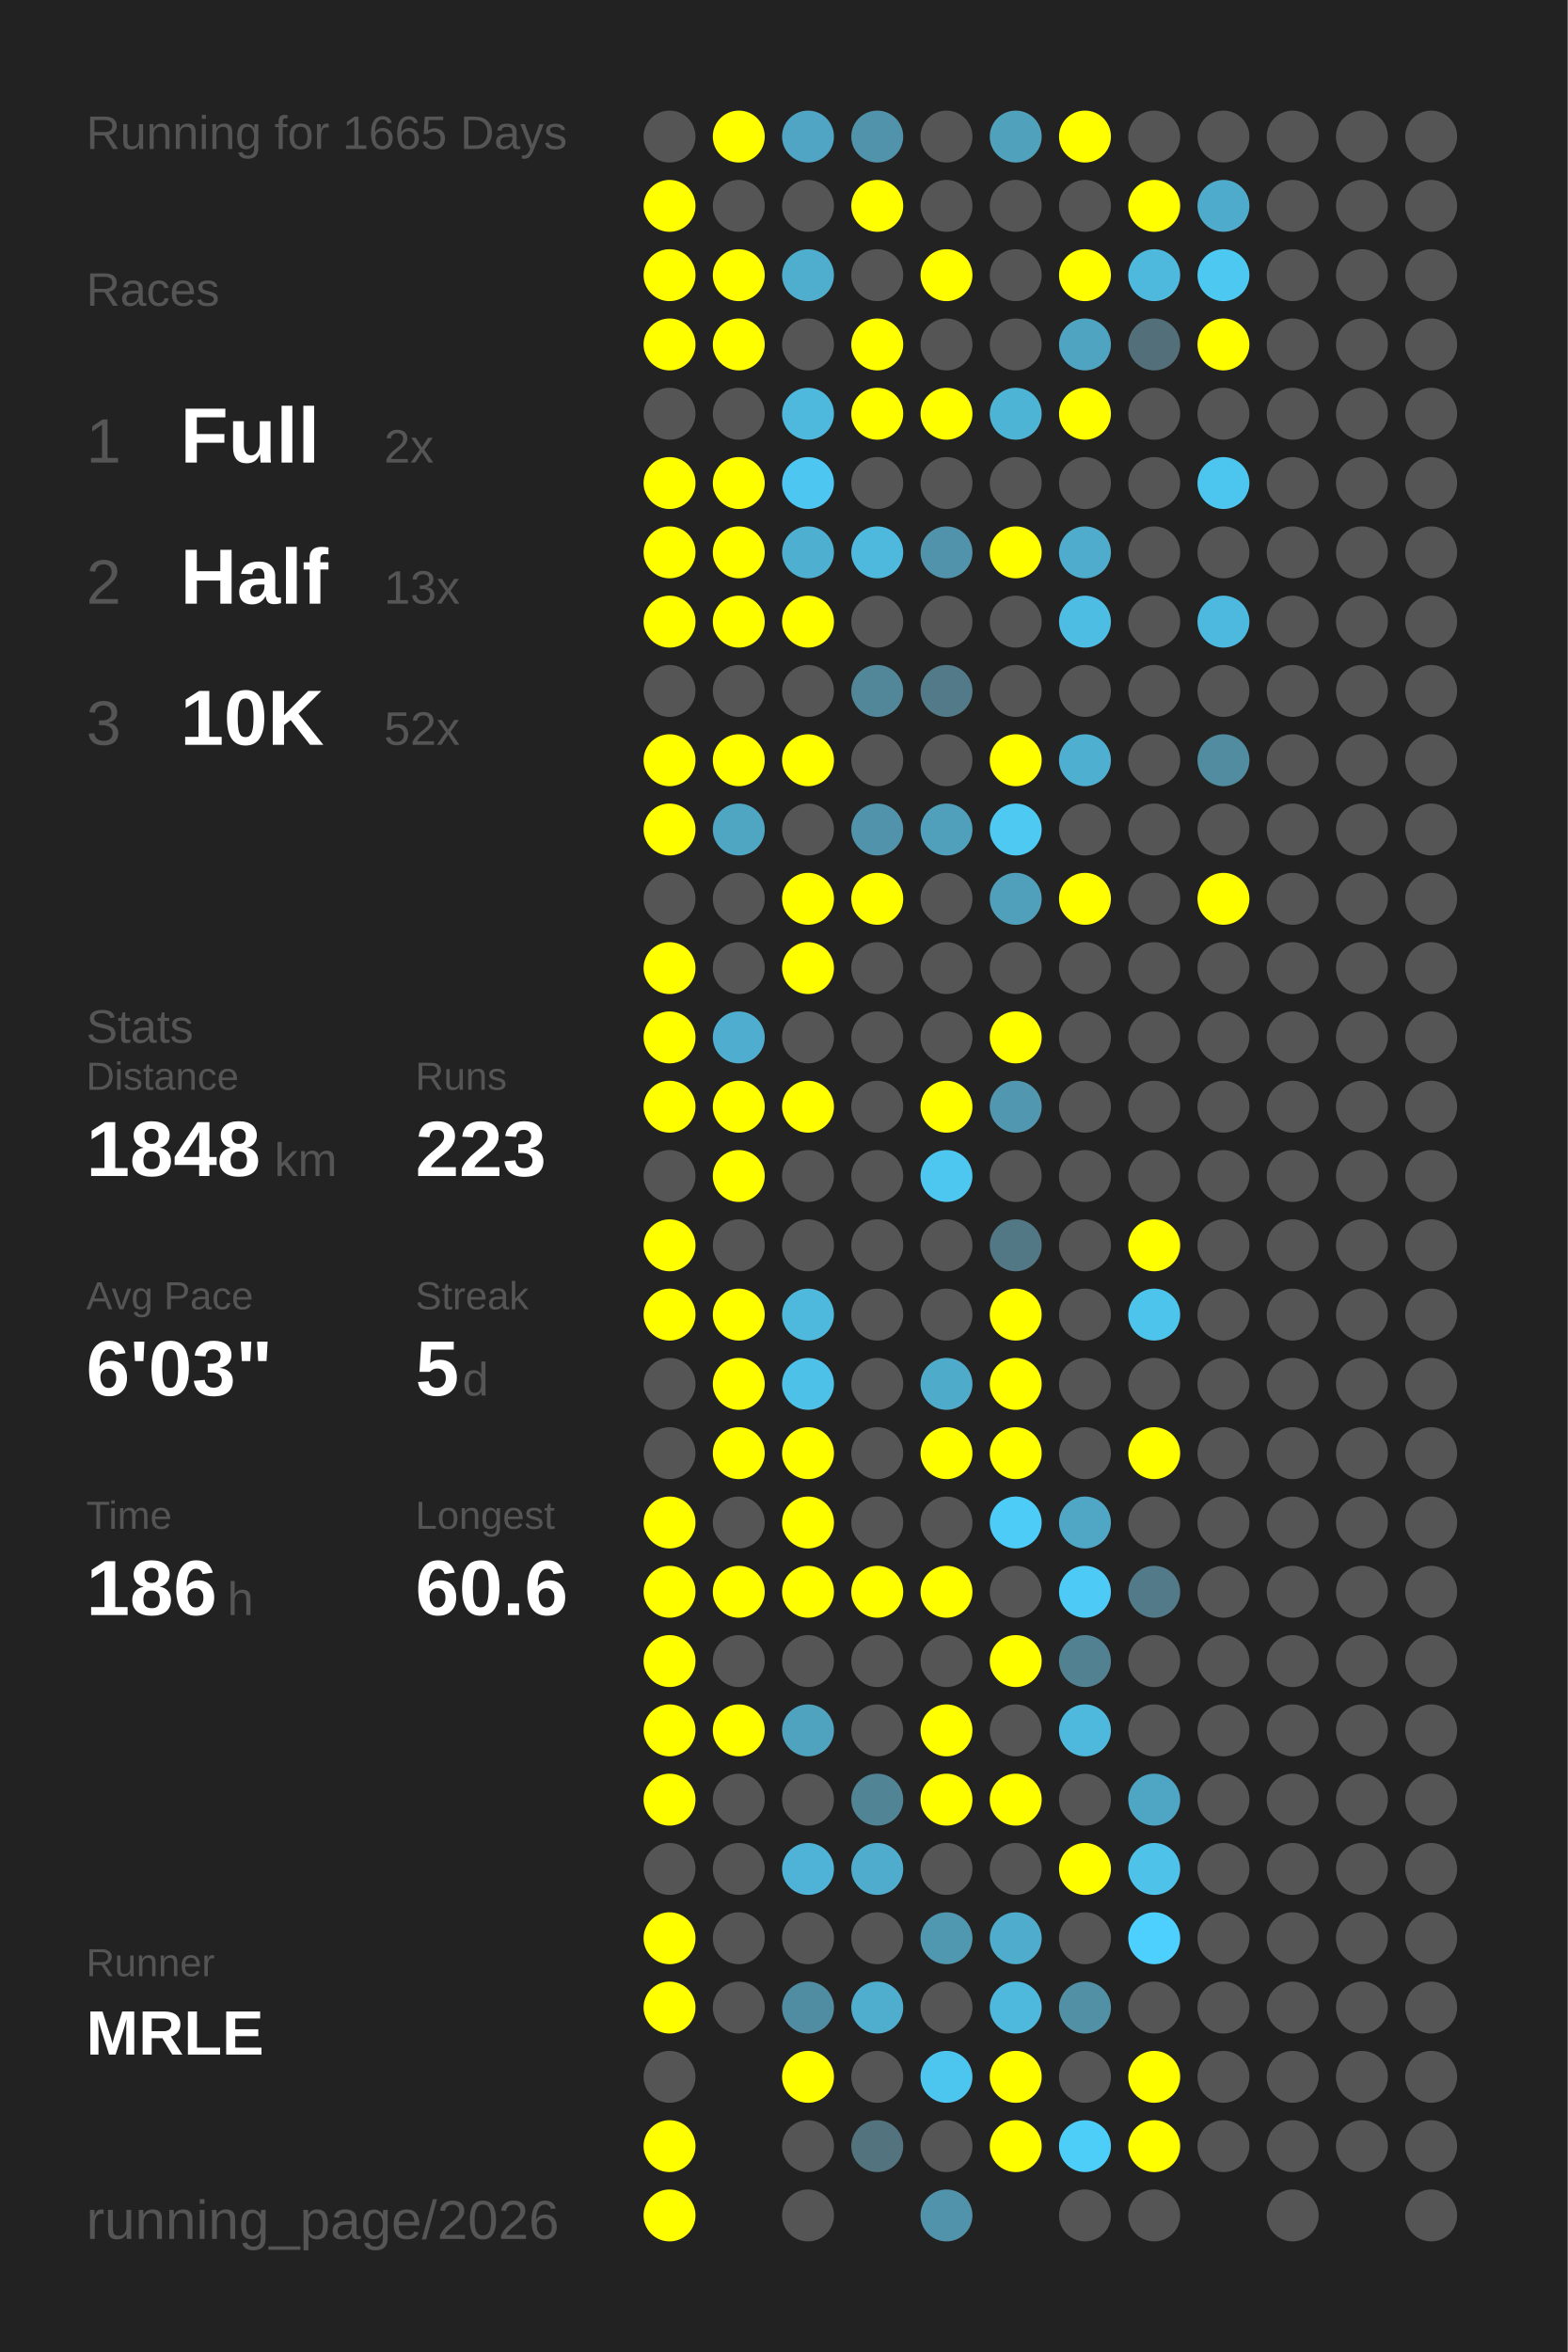
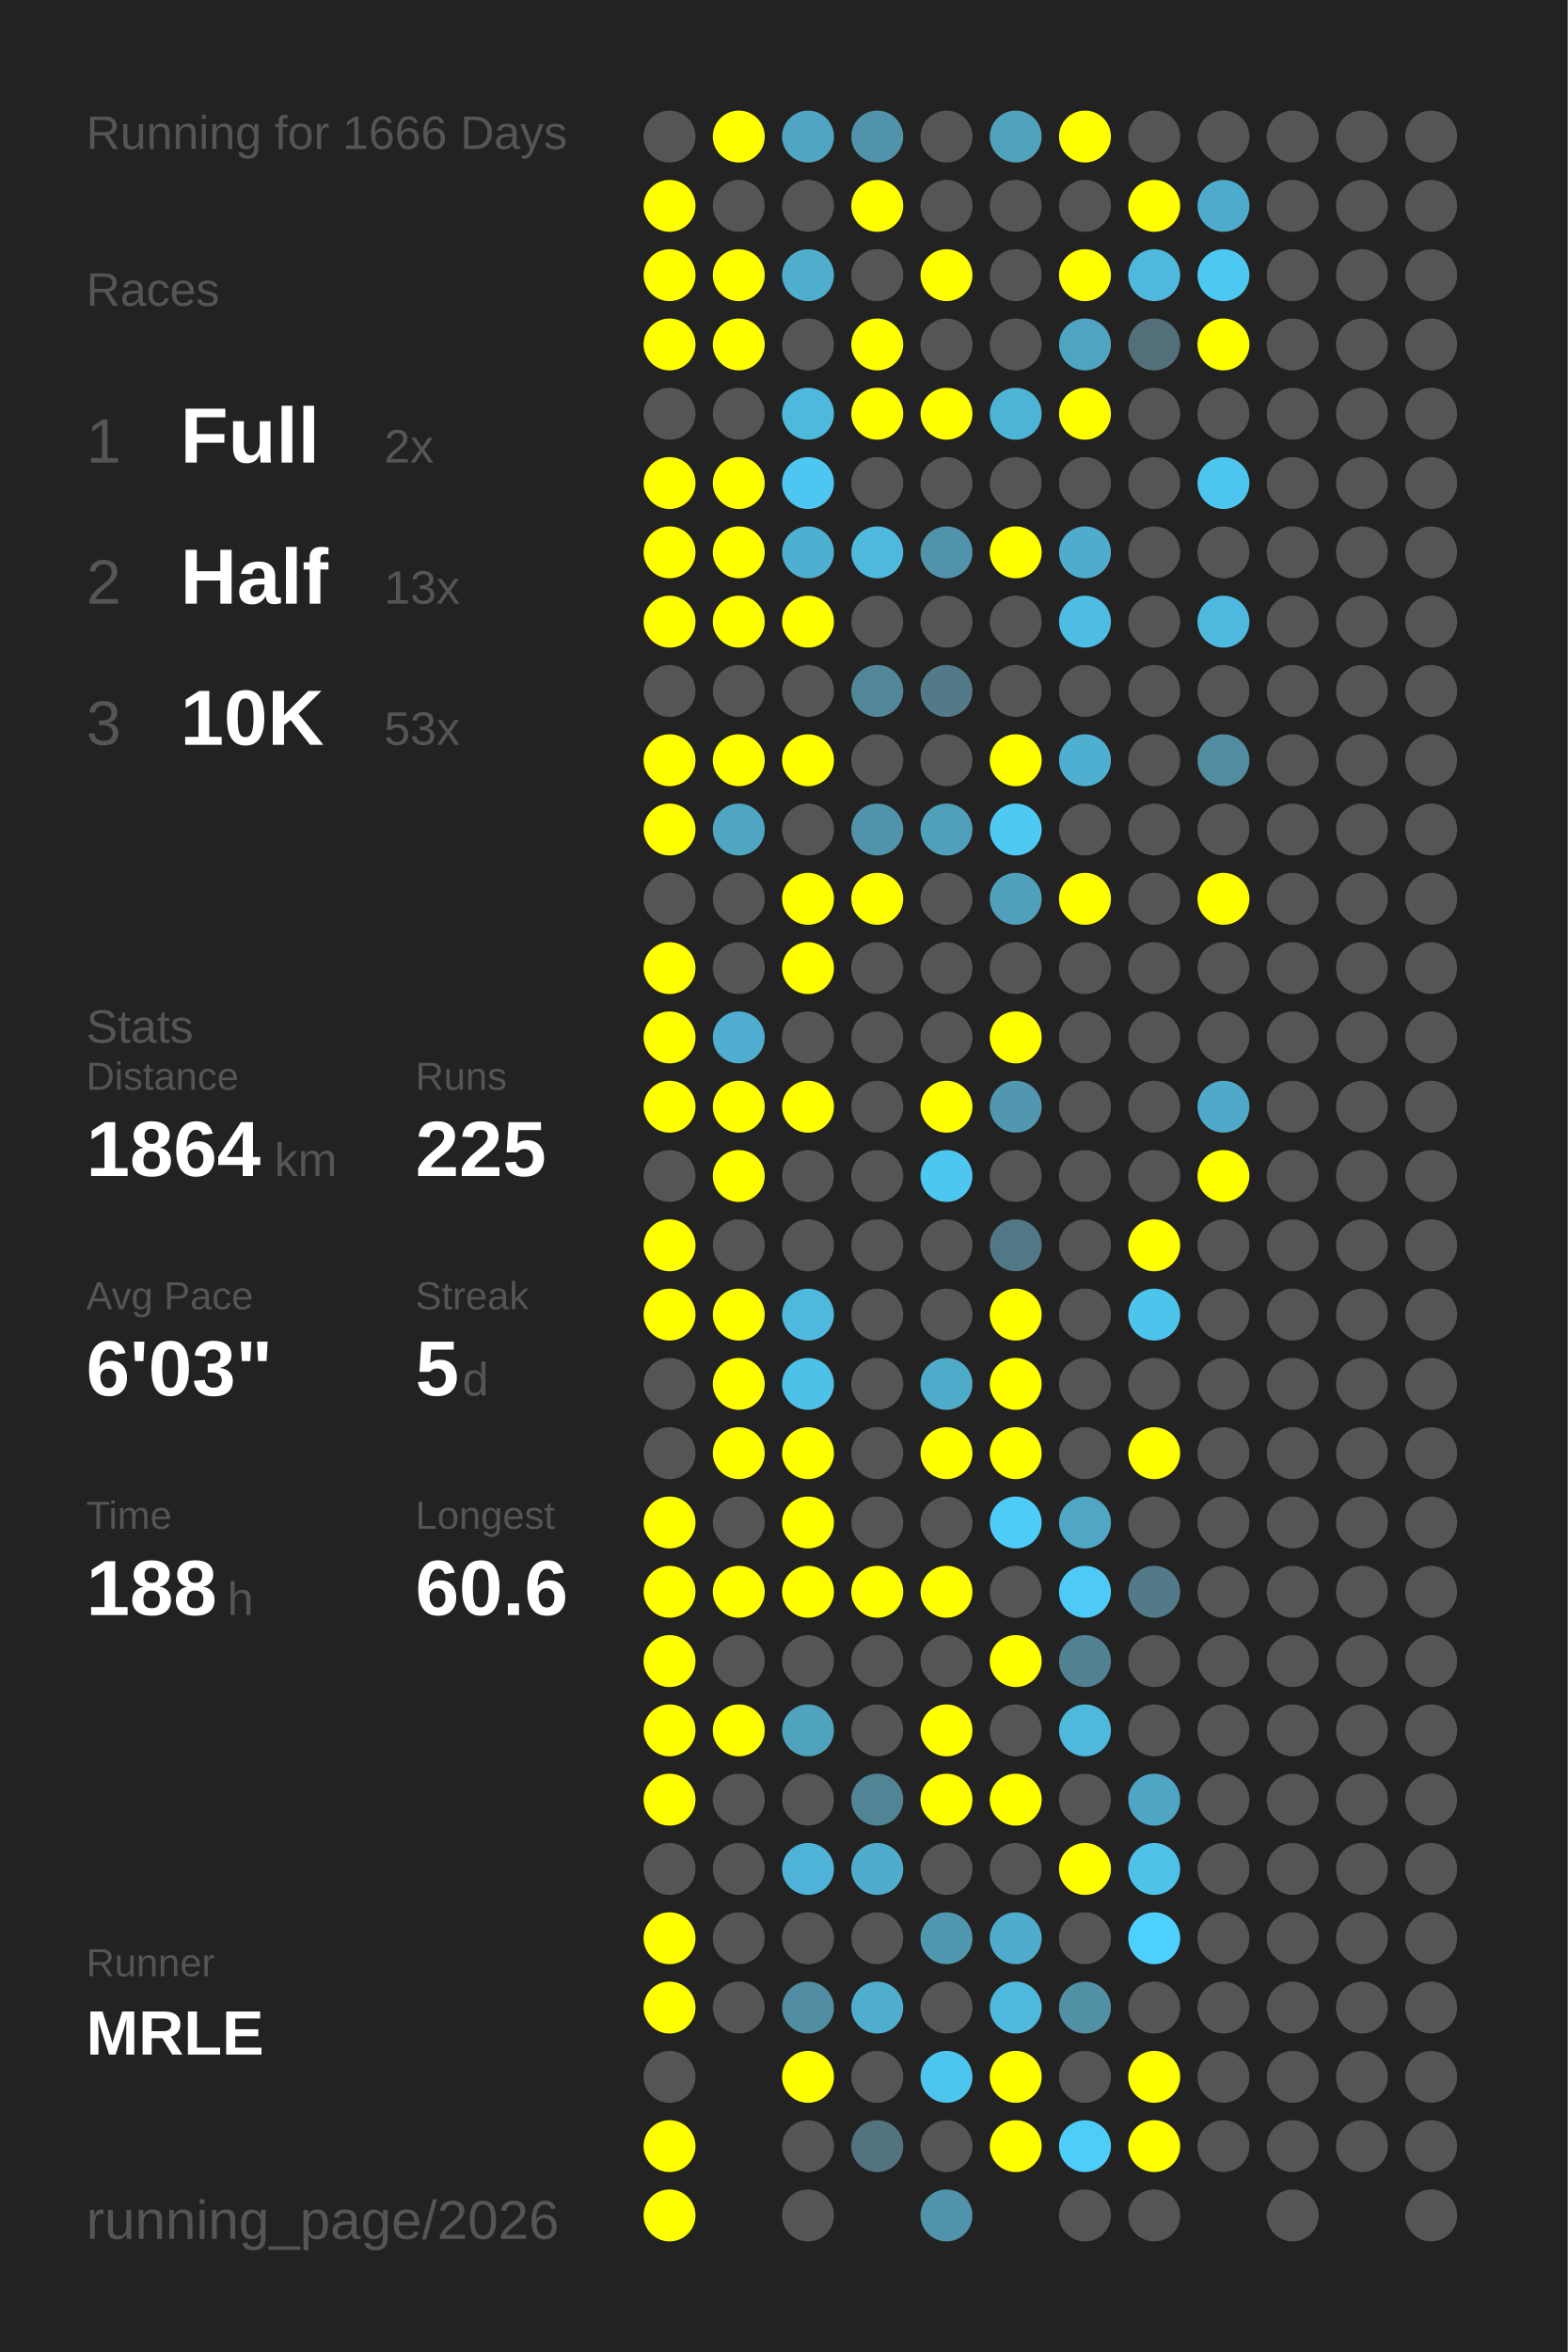
<svg xmlns="http://www.w3.org/2000/svg" baseProfile="full" height="300mm" version="1.1" viewBox="0,0,200,300" width="200mm">
  <defs />
  <rect fill="#222222" height="300" width="200" x="0" y="0" />
-   <text fill="#555555" style="font-size:6px; font-family:Arial;" x="11" y="19">Running for 1665 Days</text>
+   <text fill="#555555" style="font-size:6px; font-family:Arial;" x="11" y="19">Running for 1666 Days</text>
  <text fill="#555555" style="font-size:6px; font-family:Arial;" x="11" y="39">Races</text>
  <text fill="#555555" style="font-size:8px; font-family:Arial;" x="11" y="59">1</text>
  <text fill="#FFFFFF" style="font-size:10px; font-family:Arial; font-weight:bold;" x="23" y="59">Full</text>
  <text fill="#555555" style="font-size:6px; font-family:Arial;" x="49" y="59">2x</text>
  <text fill="#555555" style="font-size:8px; font-family:Arial;" x="11" y="77">2</text>
  <text fill="#FFFFFF" style="font-size:10px; font-family:Arial; font-weight:bold;" x="23" y="77">Half</text>
  <text fill="#555555" style="font-size:6px; font-family:Arial;" x="49" y="77">13x</text>
  <text fill="#555555" style="font-size:8px; font-family:Arial;" x="11" y="95">3</text>
  <text fill="#FFFFFF" style="font-size:10px; font-family:Arial; font-weight:bold;" x="23" y="95">10K</text>
-   <text fill="#555555" style="font-size:6px; font-family:Arial;" x="49" y="95">52x</text>
+   <text fill="#555555" style="font-size:6px; font-family:Arial;" x="49" y="95">53x</text>
  <text fill="#555555" style="font-size:6px; font-family:Arial;" x="11" y="133">Stats</text>
  <text fill="#555555" style="font-size:5px; font-family:Arial;" x="11" y="139">Distance</text>
-   <text fill="#FFFFFF" style="font-size:10px; font-family:Arial; font-weight:bold;" x="11" y="150">1848</text>
+   <text fill="#FFFFFF" style="font-size:10px; font-family:Arial; font-weight:bold;" x="11" y="150">1864</text>
  <text fill="#555555" style="font-size:6px; font-family:Arial;" x="35" y="150">km</text>
  <text fill="#555555" style="font-size:5px; font-family:Arial;" x="53" y="139">Runs</text>
-   <text fill="#FFFFFF" style="font-size:10px; font-family:Arial; font-weight:bold;" x="53" y="150">223</text>
+   <text fill="#FFFFFF" style="font-size:10px; font-family:Arial; font-weight:bold;" x="53" y="150">225</text>
  <text fill="#555555" style="font-size:5px; font-family:Arial;" x="11" y="167">Avg Pace</text>
  <text fill="#FFFFFF" style="font-size:10px; font-family:Arial; font-weight:bold;" x="11" y="178">6'03"</text>
  <text fill="#555555" style="font-size:5px; font-family:Arial;" x="53" y="167">Streak</text>
  <text fill="#FFFFFF" style="font-size:10px; font-family:Arial; font-weight:bold;" x="53" y="178">5</text>
  <text fill="#555555" style="font-size:6px; font-family:Arial;" x="59" y="178">d</text>
  <text fill="#555555" style="font-size:5px; font-family:Arial;" x="11" y="195">Time</text>
-   <text fill="#FFFFFF" style="font-size:10px; font-family:Arial; font-weight:bold;" x="11" y="206">186</text>
+   <text fill="#FFFFFF" style="font-size:10px; font-family:Arial; font-weight:bold;" x="11" y="206">188</text>
  <text fill="#555555" style="font-size:6px; font-family:Arial;" x="29" y="206">h</text>
  <text fill="#555555" style="font-size:5px; font-family:Arial;" x="53" y="195">Longest</text>
  <text fill="#FFFFFF" style="font-size:10px; font-family:Arial; font-weight:bold;" x="53" y="206">60.6</text>
  <text fill="#555555" style="font-size:5px; font-family:Arial;" x="11" y="252.065">Runner</text>
  <text fill="#FFFFFF" style="font-size:8px; font-family:Arial; font-weight:bold;" x="11" y="262.065">MRLE</text>
  <text fill="#555555" style="font-size:7px; font-family:Arial;" x="11" y="285.581">running_page/2026</text>
  <circle cx="85.417" cy="17.419" fill="#555555" r="3.312" />
  <circle cx="85.417" cy="26.258" fill="#FFFF00" r="3.312" />
  <circle cx="85.417" cy="35.097" fill="#FFFF00" r="3.312" />
  <circle cx="85.417" cy="43.935" fill="#FFFF00" r="3.312" />
  <circle cx="85.417" cy="52.774" fill="#555555" r="3.312" />
  <circle cx="85.417" cy="61.613" fill="#FFFF00" r="3.312" />
  <circle cx="85.417" cy="70.452" fill="#FFFF00" r="3.312" />
  <circle cx="85.417" cy="79.29" fill="#FFFF00" r="3.312" />
  <circle cx="85.417" cy="88.129" fill="#555555" r="3.312" />
  <circle cx="85.417" cy="96.968" fill="#FFFF00" r="3.312" />
  <circle cx="85.417" cy="105.806" fill="#FFFF00" r="3.312" />
  <circle cx="85.417" cy="114.645" fill="#555555" r="3.312" />
  <circle cx="85.417" cy="123.484" fill="#FFFF00" r="3.312" />
  <circle cx="85.417" cy="132.323" fill="#FFFF00" r="3.312" />
  <circle cx="85.417" cy="141.161" fill="#FFFF00" r="3.312" />
  <circle cx="85.417" cy="150" fill="#555555" r="3.312" />
  <circle cx="85.417" cy="158.839" fill="#FFFF00" r="3.312" />
  <circle cx="85.417" cy="167.677" fill="#FFFF00" r="3.312" />
  <circle cx="85.417" cy="176.516" fill="#555555" r="3.312" />
  <circle cx="85.417" cy="185.355" fill="#555555" r="3.312" />
  <circle cx="85.417" cy="194.194" fill="#FFFF00" r="3.312" />
  <circle cx="85.417" cy="203.032" fill="#FFFF00" r="3.312" />
  <circle cx="85.417" cy="211.871" fill="#FFFF00" r="3.312" />
  <circle cx="85.417" cy="220.71" fill="#FFFF00" r="3.312" />
  <circle cx="85.417" cy="229.548" fill="#FFFF00" r="3.312" />
  <circle cx="85.417" cy="238.387" fill="#555555" r="3.312" />
  <circle cx="85.417" cy="247.226" fill="#FFFF00" r="3.312" />
  <circle cx="85.417" cy="256.065" fill="#FFFF00" r="3.312" />
  <circle cx="85.417" cy="264.903" fill="#555555" r="3.312" />
  <circle cx="85.417" cy="273.742" fill="#FFFF00" r="3.312" />
  <circle cx="85.417" cy="282.581" fill="#FFFF00" r="3.312" />
  <circle cx="94.25" cy="17.419" fill="#FFFF00" r="3.312" />
  <circle cx="94.25" cy="26.258" fill="#555555" r="3.312" />
  <circle cx="94.25" cy="35.097" fill="#FFFF00" r="3.312" />
  <circle cx="94.25" cy="43.935" fill="#FFFF00" r="3.312" />
  <circle cx="94.25" cy="52.774" fill="#555555" r="3.312" />
  <circle cx="94.25" cy="61.613" fill="#FFFF00" r="3.312" />
  <circle cx="94.25" cy="70.452" fill="#FFFF00" r="3.312" />
  <circle cx="94.25" cy="79.29" fill="#FFFF00" r="3.312" />
  <circle cx="94.25" cy="88.129" fill="#555555" r="3.312" />
  <circle cx="94.25" cy="96.968" fill="#FFFF00" r="3.312" />
  <circle cx="94.25" cy="105.806" fill="#4fa6c3" r="3.312" />
  <circle cx="94.25" cy="114.645" fill="#555555" r="3.312" />
  <circle cx="94.25" cy="123.484" fill="#555555" r="3.312" />
  <circle cx="94.25" cy="132.323" fill="#4faecf" r="3.312" />
  <circle cx="94.25" cy="141.161" fill="#FFFF00" r="3.312" />
  <circle cx="94.25" cy="150" fill="#FFFF00" r="3.312" />
  <circle cx="94.25" cy="158.839" fill="#555555" r="3.312" />
  <circle cx="94.25" cy="167.677" fill="#FFFF00" r="3.312" />
  <circle cx="94.25" cy="176.516" fill="#FFFF00" r="3.312" />
  <circle cx="94.25" cy="185.355" fill="#FFFF00" r="3.312" />
  <circle cx="94.25" cy="194.194" fill="#555555" r="3.312" />
  <circle cx="94.25" cy="203.032" fill="#FFFF00" r="3.312" />
  <circle cx="94.25" cy="211.871" fill="#555555" r="3.312" />
  <circle cx="94.25" cy="220.71" fill="#FFFF00" r="3.312" />
  <circle cx="94.25" cy="229.548" fill="#555555" r="3.312" />
  <circle cx="94.25" cy="238.387" fill="#555555" r="3.312" />
  <circle cx="94.25" cy="247.226" fill="#555555" r="3.312" />
  <circle cx="94.25" cy="256.065" fill="#555555" r="3.312" />
  <circle cx="103.083" cy="17.419" fill="#4fa5c3" r="3.312" />
  <circle cx="103.083" cy="26.258" fill="#555555" r="3.312" />
  <circle cx="103.083" cy="35.097" fill="#4faece" r="3.312" />
  <circle cx="103.083" cy="43.935" fill="#555555" r="3.312" />
  <circle cx="103.083" cy="52.774" fill="#4eb9dd" r="3.312" />
  <circle cx="103.083" cy="61.613" fill="#4dc7f1" r="3.312" />
  <circle cx="103.083" cy="70.452" fill="#4fafd0" r="3.312" />
  <circle cx="103.083" cy="79.29" fill="#FFFF00" r="3.312" />
  <circle cx="103.083" cy="88.129" fill="#555555" r="3.312" />
  <circle cx="103.083" cy="96.968" fill="#FFFF00" r="3.312" />
  <circle cx="103.083" cy="105.806" fill="#555555" r="3.312" />
  <circle cx="103.083" cy="114.645" fill="#FFFF00" r="3.312" />
  <circle cx="103.083" cy="123.484" fill="#FFFF00" r="3.312" />
  <circle cx="103.083" cy="132.323" fill="#555555" r="3.312" />
  <circle cx="103.083" cy="141.161" fill="#FFFF00" r="3.312" />
  <circle cx="103.083" cy="150" fill="#555555" r="3.312" />
  <circle cx="103.083" cy="158.839" fill="#555555" r="3.312" />
  <circle cx="103.083" cy="167.677" fill="#4eb9dd" r="3.312" />
  <circle cx="103.083" cy="176.516" fill="#4ec1e8" r="3.312" />
  <circle cx="103.083" cy="185.355" fill="#FFFF00" r="3.312" />
  <circle cx="103.083" cy="194.194" fill="#FFFF00" r="3.312" />
  <circle cx="103.083" cy="203.032" fill="#FFFF00" r="3.312" />
  <circle cx="103.083" cy="211.871" fill="#555555" r="3.312" />
  <circle cx="103.083" cy="220.71" fill="#4fa3bf" r="3.312" />
  <circle cx="103.083" cy="229.548" fill="#555555" r="3.312" />
  <circle cx="103.083" cy="238.387" fill="#4eb3d6" r="3.312" />
  <circle cx="103.083" cy="247.226" fill="#555555" r="3.312" />
  <circle cx="103.083" cy="256.065" fill="#518da2" r="3.312" />
  <circle cx="103.083" cy="264.903" fill="#FFFF00" r="3.312" />
  <circle cx="103.083" cy="273.742" fill="#555555" r="3.312" />
  <circle cx="103.083" cy="282.581" fill="#555555" r="3.312" />
  <circle cx="111.917" cy="17.419" fill="#5093aa" r="3.312" />
  <circle cx="111.917" cy="26.258" fill="#FFFF00" r="3.312" />
  <circle cx="111.917" cy="35.097" fill="#555555" r="3.312" />
  <circle cx="111.917" cy="43.935" fill="#FFFF00" r="3.312" />
  <circle cx="111.917" cy="52.774" fill="#FFFF00" r="3.312" />
  <circle cx="111.917" cy="61.613" fill="#555555" r="3.312" />
  <circle cx="111.917" cy="70.452" fill="#4eb9dd" r="3.312" />
  <circle cx="111.917" cy="79.29" fill="#555555" r="3.312" />
  <circle cx="111.917" cy="88.129" fill="#518799" r="3.312" />
  <circle cx="111.917" cy="96.968" fill="#555555" r="3.312" />
  <circle cx="111.917" cy="105.806" fill="#5093aa" r="3.312" />
  <circle cx="111.917" cy="114.645" fill="#FFFF00" r="3.312" />
  <circle cx="111.917" cy="123.484" fill="#555555" r="3.312" />
  <circle cx="111.917" cy="132.323" fill="#555555" r="3.312" />
  <circle cx="111.917" cy="141.161" fill="#555555" r="3.312" />
  <circle cx="111.917" cy="150" fill="#555555" r="3.312" />
  <circle cx="111.917" cy="158.839" fill="#555555" r="3.312" />
  <circle cx="111.917" cy="167.677" fill="#555555" r="3.312" />
  <circle cx="111.917" cy="176.516" fill="#555555" r="3.312" />
  <circle cx="111.917" cy="185.355" fill="#555555" r="3.312" />
  <circle cx="111.917" cy="194.194" fill="#555555" r="3.312" />
  <circle cx="111.917" cy="203.032" fill="#FFFF00" r="3.312" />
  <circle cx="111.917" cy="211.871" fill="#555555" r="3.312" />
  <circle cx="111.917" cy="220.71" fill="#555555" r="3.312" />
  <circle cx="111.917" cy="229.548" fill="#518596" r="3.312" />
  <circle cx="111.917" cy="238.387" fill="#4faccc" r="3.312" />
  <circle cx="111.917" cy="247.226" fill="#555555" r="3.312" />
  <circle cx="111.917" cy="256.065" fill="#4faece" r="3.312" />
  <circle cx="111.917" cy="264.903" fill="#555555" r="3.312" />
  <circle cx="111.917" cy="273.742" fill="#53737f" r="3.312" />
  <circle cx="120.75" cy="17.419" fill="#555555" r="3.312" />
  <circle cx="120.75" cy="26.258" fill="#555555" r="3.312" />
  <circle cx="120.75" cy="35.097" fill="#FFFF00" r="3.312" />
  <circle cx="120.75" cy="43.935" fill="#555555" r="3.312" />
  <circle cx="120.75" cy="52.774" fill="#FFFF00" r="3.312" />
  <circle cx="120.75" cy="61.613" fill="#555555" r="3.312" />
  <circle cx="120.75" cy="70.452" fill="#5093aa" r="3.312" />
  <circle cx="120.75" cy="79.29" fill="#555555" r="3.312" />
  <circle cx="120.75" cy="88.129" fill="#527a88" r="3.312" />
  <circle cx="120.75" cy="96.968" fill="#555555" r="3.312" />
  <circle cx="120.75" cy="105.806" fill="#50a0bb" r="3.312" />
  <circle cx="120.75" cy="114.645" fill="#555555" r="3.312" />
  <circle cx="120.75" cy="123.484" fill="#555555" r="3.312" />
  <circle cx="120.75" cy="132.323" fill="#555555" r="3.312" />
  <circle cx="120.75" cy="141.161" fill="#FFFF00" r="3.312" />
  <circle cx="120.75" cy="150" fill="#4dc7f0" r="3.312" />
  <circle cx="120.75" cy="158.839" fill="#555555" r="3.312" />
  <circle cx="120.75" cy="167.677" fill="#555555" r="3.312" />
  <circle cx="120.75" cy="176.516" fill="#4fabca" r="3.312" />
  <circle cx="120.75" cy="185.355" fill="#FFFF00" r="3.312" />
  <circle cx="120.75" cy="194.194" fill="#555555" r="3.312" />
  <circle cx="120.75" cy="203.032" fill="#FFFF00" r="3.312" />
  <circle cx="120.75" cy="211.871" fill="#555555" r="3.312" />
  <circle cx="120.75" cy="220.71" fill="#FFFF00" r="3.312" />
  <circle cx="120.75" cy="229.548" fill="#FFFF00" r="3.312" />
  <circle cx="120.75" cy="238.387" fill="#555555" r="3.312" />
  <circle cx="120.75" cy="247.226" fill="#5097b0" r="3.312" />
  <circle cx="120.75" cy="256.065" fill="#555555" r="3.312" />
  <circle cx="120.75" cy="264.903" fill="#4dc6ef" r="3.312" />
  <circle cx="120.75" cy="273.742" fill="#555555" r="3.312" />
  <circle cx="120.75" cy="282.581" fill="#5093aa" r="3.312" />
  <circle cx="129.583" cy="17.419" fill="#50a1bc" r="3.312" />
  <circle cx="129.583" cy="26.258" fill="#555555" r="3.312" />
  <circle cx="129.583" cy="35.097" fill="#555555" r="3.312" />
  <circle cx="129.583" cy="43.935" fill="#555555" r="3.312" />
  <circle cx="129.583" cy="52.774" fill="#4eb4d6" r="3.312" />
  <circle cx="129.583" cy="61.613" fill="#555555" r="3.312" />
  <circle cx="129.583" cy="70.452" fill="#FFFF00" r="3.312" />
  <circle cx="129.583" cy="79.29" fill="#555555" r="3.312" />
  <circle cx="129.583" cy="88.129" fill="#555555" r="3.312" />
  <circle cx="129.583" cy="96.968" fill="#FFFF00" r="3.312" />
  <circle cx="129.583" cy="105.806" fill="#4dc9f2" r="3.312" />
  <circle cx="129.583" cy="114.645" fill="#50a0bb" r="3.312" />
  <circle cx="129.583" cy="123.484" fill="#555555" r="3.312" />
  <circle cx="129.583" cy="132.323" fill="#FFFF00" r="3.312" />
  <circle cx="129.583" cy="141.161" fill="#5097af" r="3.312" />
  <circle cx="129.583" cy="150" fill="#555555" r="3.312" />
  <circle cx="129.583" cy="158.839" fill="#527885" r="3.312" />
  <circle cx="129.583" cy="167.677" fill="#FFFF00" r="3.312" />
  <circle cx="129.583" cy="176.516" fill="#FFFF00" r="3.312" />
  <circle cx="129.583" cy="185.355" fill="#FFFF00" r="3.312" />
  <circle cx="129.583" cy="194.194" fill="#4dccf8" r="3.312" />
  <circle cx="129.583" cy="203.032" fill="#555555" r="3.312" />
  <circle cx="129.583" cy="211.871" fill="#FFFF00" r="3.312" />
  <circle cx="129.583" cy="220.71" fill="#555555" r="3.312" />
  <circle cx="129.583" cy="229.548" fill="#FFFF00" r="3.312" />
  <circle cx="129.583" cy="238.387" fill="#555555" r="3.312" />
  <circle cx="129.583" cy="247.226" fill="#4faccc" r="3.312" />
  <circle cx="129.583" cy="256.065" fill="#4eb9dd" r="3.312" />
  <circle cx="129.583" cy="264.903" fill="#FFFF00" r="3.312" />
  <circle cx="129.583" cy="273.742" fill="#FFFF00" r="3.312" />
  <circle cx="138.417" cy="17.419" fill="#FFFF00" r="3.312" />
  <circle cx="138.417" cy="26.258" fill="#555555" r="3.312" />
  <circle cx="138.417" cy="35.097" fill="#FFFF00" r="3.312" />
  <circle cx="138.417" cy="43.935" fill="#4fa4c1" r="3.312" />
  <circle cx="138.417" cy="52.774" fill="#FFFF00" r="3.312" />
  <circle cx="138.417" cy="61.613" fill="#555555" r="3.312" />
  <circle cx="138.417" cy="70.452" fill="#4faccc" r="3.312" />
  <circle cx="138.417" cy="79.29" fill="#4ebde3" r="3.312" />
  <circle cx="138.417" cy="88.129" fill="#555555" r="3.312" />
  <circle cx="138.417" cy="96.968" fill="#4fafd0" r="3.312" />
  <circle cx="138.417" cy="105.806" fill="#555555" r="3.312" />
  <circle cx="138.417" cy="114.645" fill="#FFFF00" r="3.312" />
  <circle cx="138.417" cy="123.484" fill="#555555" r="3.312" />
  <circle cx="138.417" cy="132.323" fill="#555555" r="3.312" />
  <circle cx="138.417" cy="141.161" fill="#555555" r="3.312" />
  <circle cx="138.417" cy="150" fill="#555555" r="3.312" />
  <circle cx="138.417" cy="158.839" fill="#555555" r="3.312" />
  <circle cx="138.417" cy="167.677" fill="#555555" r="3.312" />
  <circle cx="138.417" cy="176.516" fill="#555555" r="3.312" />
  <circle cx="138.417" cy="185.355" fill="#555555" r="3.312" />
  <circle cx="138.417" cy="194.194" fill="#4fa7c5" r="3.312" />
  <circle cx="138.417" cy="203.032" fill="#4dcbf6" r="3.312" />
  <circle cx="138.417" cy="211.871" fill="#528191" r="3.312" />
  <circle cx="138.417" cy="220.71" fill="#4eb9dd" r="3.312" />
  <circle cx="138.417" cy="229.548" fill="#555555" r="3.312" />
  <circle cx="138.417" cy="238.387" fill="#FFFF00" r="3.312" />
  <circle cx="138.417" cy="247.226" fill="#555555" r="3.312" />
  <circle cx="138.417" cy="256.065" fill="#5190a5" r="3.312" />
  <circle cx="138.417" cy="264.903" fill="#555555" r="3.312" />
  <circle cx="138.417" cy="273.742" fill="#4dcef9" r="3.312" />
  <circle cx="138.417" cy="282.581" fill="#555555" r="3.312" />
  <circle cx="147.25" cy="17.419" fill="#555555" r="3.312" />
  <circle cx="147.25" cy="26.258" fill="#FFFF00" r="3.312" />
  <circle cx="147.25" cy="35.097" fill="#4eb9dd" r="3.312" />
  <circle cx="147.25" cy="43.935" fill="#53707a" r="3.312" />
  <circle cx="147.25" cy="52.774" fill="#555555" r="3.312" />
  <circle cx="147.25" cy="61.613" fill="#555555" r="3.312" />
  <circle cx="147.25" cy="70.452" fill="#555555" r="3.312" />
  <circle cx="147.25" cy="79.29" fill="#555555" r="3.312" />
  <circle cx="147.25" cy="88.129" fill="#555555" r="3.312" />
  <circle cx="147.25" cy="96.968" fill="#555555" r="3.312" />
  <circle cx="147.25" cy="105.806" fill="#555555" r="3.312" />
  <circle cx="147.25" cy="114.645" fill="#555555" r="3.312" />
  <circle cx="147.25" cy="123.484" fill="#555555" r="3.312" />
  <circle cx="147.25" cy="132.323" fill="#555555" r="3.312" />
  <circle cx="147.25" cy="141.161" fill="#555555" r="3.312" />
  <circle cx="147.25" cy="150" fill="#555555" r="3.312" />
  <circle cx="147.25" cy="158.839" fill="#FFFF00" r="3.312" />
  <circle cx="147.25" cy="167.677" fill="#4dc4ec" r="3.312" />
  <circle cx="147.25" cy="176.516" fill="#555555" r="3.312" />
  <circle cx="147.25" cy="185.355" fill="#FFFF00" r="3.312" />
  <circle cx="147.25" cy="194.194" fill="#555555" r="3.312" />
  <circle cx="147.25" cy="203.032" fill="#527a88" r="3.312" />
  <circle cx="147.25" cy="211.871" fill="#555555" r="3.312" />
  <circle cx="147.25" cy="220.71" fill="#555555" r="3.312" />
  <circle cx="147.25" cy="229.548" fill="#4fa6c4" r="3.312" />
  <circle cx="147.25" cy="238.387" fill="#4ec2e9" r="3.312" />
  <circle cx="147.25" cy="247.226" fill="#4dd0fd" r="3.312" />
  <circle cx="147.25" cy="256.065" fill="#555555" r="3.312" />
  <circle cx="147.25" cy="264.903" fill="#FFFF00" r="3.312" />
  <circle cx="147.25" cy="273.742" fill="#FFFF00" r="3.312" />
  <circle cx="147.25" cy="282.581" fill="#555555" r="3.312" />
  <circle cx="156.083" cy="17.419" fill="#555555" r="3.312" />
  <circle cx="156.083" cy="26.258" fill="#4fabcb" r="3.312" />
  <circle cx="156.083" cy="35.097" fill="#4dc8f1" r="3.312" />
  <circle cx="156.083" cy="43.935" fill="#FFFF00" r="3.312" />
  <circle cx="156.083" cy="52.774" fill="#555555" r="3.312" />
  <circle cx="156.083" cy="61.613" fill="#4dc6ef" r="3.312" />
  <circle cx="156.083" cy="70.452" fill="#555555" r="3.312" />
  <circle cx="156.083" cy="79.29" fill="#4eb9de" r="3.312" />
  <circle cx="156.083" cy="88.129" fill="#555555" r="3.312" />
  <circle cx="156.083" cy="96.968" fill="#518ca0" r="3.312" />
  <circle cx="156.083" cy="105.806" fill="#555555" r="3.312" />
  <circle cx="156.083" cy="114.645" fill="#FFFF00" r="3.312" />
  <circle cx="156.083" cy="123.484" fill="#555555" r="3.312" />
  <circle cx="156.083" cy="132.323" fill="#555555" r="3.312" />
-   <circle cx="156.083" cy="141.161" fill="#555555" r="3.312" />
-   <circle cx="156.083" cy="150" fill="#555555" r="3.312" />
+   <circle cx="156.083" cy="141.161" fill="#4fa9c8" r="3.312" />
+   <circle cx="156.083" cy="150" fill="#FFFF00" r="3.312" />
  <circle cx="156.083" cy="158.839" fill="#555555" r="3.312" />
  <circle cx="156.083" cy="167.677" fill="#555555" r="3.312" />
  <circle cx="156.083" cy="176.516" fill="#555555" r="3.312" />
  <circle cx="156.083" cy="185.355" fill="#555555" r="3.312" />
  <circle cx="156.083" cy="194.194" fill="#555555" r="3.312" />
  <circle cx="156.083" cy="203.032" fill="#555555" r="3.312" />
  <circle cx="156.083" cy="211.871" fill="#555555" r="3.312" />
  <circle cx="156.083" cy="220.71" fill="#555555" r="3.312" />
  <circle cx="156.083" cy="229.548" fill="#555555" r="3.312" />
  <circle cx="156.083" cy="238.387" fill="#555555" r="3.312" />
  <circle cx="156.083" cy="247.226" fill="#555555" r="3.312" />
  <circle cx="156.083" cy="256.065" fill="#555555" r="3.312" />
  <circle cx="156.083" cy="264.903" fill="#555555" r="3.312" />
  <circle cx="156.083" cy="273.742" fill="#555555" r="3.312" />
  <circle cx="164.917" cy="17.419" fill="#555555" r="3.312" />
  <circle cx="164.917" cy="26.258" fill="#555555" r="3.312" />
  <circle cx="164.917" cy="35.097" fill="#555555" r="3.312" />
  <circle cx="164.917" cy="43.935" fill="#555555" r="3.312" />
  <circle cx="164.917" cy="52.774" fill="#555555" r="3.312" />
  <circle cx="164.917" cy="61.613" fill="#555555" r="3.312" />
  <circle cx="164.917" cy="70.452" fill="#555555" r="3.312" />
  <circle cx="164.917" cy="79.29" fill="#555555" r="3.312" />
  <circle cx="164.917" cy="88.129" fill="#555555" r="3.312" />
  <circle cx="164.917" cy="96.968" fill="#555555" r="3.312" />
  <circle cx="164.917" cy="105.806" fill="#555555" r="3.312" />
  <circle cx="164.917" cy="114.645" fill="#555555" r="3.312" />
  <circle cx="164.917" cy="123.484" fill="#555555" r="3.312" />
  <circle cx="164.917" cy="132.323" fill="#555555" r="3.312" />
  <circle cx="164.917" cy="141.161" fill="#555555" r="3.312" />
  <circle cx="164.917" cy="150" fill="#555555" r="3.312" />
  <circle cx="164.917" cy="158.839" fill="#555555" r="3.312" />
  <circle cx="164.917" cy="167.677" fill="#555555" r="3.312" />
  <circle cx="164.917" cy="176.516" fill="#555555" r="3.312" />
  <circle cx="164.917" cy="185.355" fill="#555555" r="3.312" />
  <circle cx="164.917" cy="194.194" fill="#555555" r="3.312" />
  <circle cx="164.917" cy="203.032" fill="#555555" r="3.312" />
  <circle cx="164.917" cy="211.871" fill="#555555" r="3.312" />
  <circle cx="164.917" cy="220.71" fill="#555555" r="3.312" />
  <circle cx="164.917" cy="229.548" fill="#555555" r="3.312" />
  <circle cx="164.917" cy="238.387" fill="#555555" r="3.312" />
  <circle cx="164.917" cy="247.226" fill="#555555" r="3.312" />
  <circle cx="164.917" cy="256.065" fill="#555555" r="3.312" />
  <circle cx="164.917" cy="264.903" fill="#555555" r="3.312" />
  <circle cx="164.917" cy="273.742" fill="#555555" r="3.312" />
  <circle cx="164.917" cy="282.581" fill="#555555" r="3.312" />
  <circle cx="173.75" cy="17.419" fill="#555555" r="3.312" />
  <circle cx="173.75" cy="26.258" fill="#555555" r="3.312" />
  <circle cx="173.75" cy="35.097" fill="#555555" r="3.312" />
  <circle cx="173.75" cy="43.935" fill="#555555" r="3.312" />
  <circle cx="173.75" cy="52.774" fill="#555555" r="3.312" />
  <circle cx="173.75" cy="61.613" fill="#555555" r="3.312" />
  <circle cx="173.75" cy="70.452" fill="#555555" r="3.312" />
  <circle cx="173.75" cy="79.29" fill="#555555" r="3.312" />
  <circle cx="173.75" cy="88.129" fill="#555555" r="3.312" />
  <circle cx="173.75" cy="96.968" fill="#555555" r="3.312" />
  <circle cx="173.75" cy="105.806" fill="#555555" r="3.312" />
  <circle cx="173.75" cy="114.645" fill="#555555" r="3.312" />
  <circle cx="173.75" cy="123.484" fill="#555555" r="3.312" />
  <circle cx="173.75" cy="132.323" fill="#555555" r="3.312" />
  <circle cx="173.75" cy="141.161" fill="#555555" r="3.312" />
  <circle cx="173.75" cy="150" fill="#555555" r="3.312" />
  <circle cx="173.75" cy="158.839" fill="#555555" r="3.312" />
  <circle cx="173.75" cy="167.677" fill="#555555" r="3.312" />
  <circle cx="173.75" cy="176.516" fill="#555555" r="3.312" />
  <circle cx="173.75" cy="185.355" fill="#555555" r="3.312" />
  <circle cx="173.75" cy="194.194" fill="#555555" r="3.312" />
  <circle cx="173.75" cy="203.032" fill="#555555" r="3.312" />
  <circle cx="173.75" cy="211.871" fill="#555555" r="3.312" />
  <circle cx="173.75" cy="220.71" fill="#555555" r="3.312" />
  <circle cx="173.75" cy="229.548" fill="#555555" r="3.312" />
  <circle cx="173.75" cy="238.387" fill="#555555" r="3.312" />
  <circle cx="173.75" cy="247.226" fill="#555555" r="3.312" />
  <circle cx="173.75" cy="256.065" fill="#555555" r="3.312" />
  <circle cx="173.75" cy="264.903" fill="#555555" r="3.312" />
  <circle cx="173.75" cy="273.742" fill="#555555" r="3.312" />
  <circle cx="182.583" cy="17.419" fill="#555555" r="3.312" />
  <circle cx="182.583" cy="26.258" fill="#555555" r="3.312" />
  <circle cx="182.583" cy="35.097" fill="#555555" r="3.312" />
  <circle cx="182.583" cy="43.935" fill="#555555" r="3.312" />
  <circle cx="182.583" cy="52.774" fill="#555555" r="3.312" />
  <circle cx="182.583" cy="61.613" fill="#555555" r="3.312" />
  <circle cx="182.583" cy="70.452" fill="#555555" r="3.312" />
  <circle cx="182.583" cy="79.29" fill="#555555" r="3.312" />
  <circle cx="182.583" cy="88.129" fill="#555555" r="3.312" />
  <circle cx="182.583" cy="96.968" fill="#555555" r="3.312" />
  <circle cx="182.583" cy="105.806" fill="#555555" r="3.312" />
  <circle cx="182.583" cy="114.645" fill="#555555" r="3.312" />
  <circle cx="182.583" cy="123.484" fill="#555555" r="3.312" />
  <circle cx="182.583" cy="132.323" fill="#555555" r="3.312" />
  <circle cx="182.583" cy="141.161" fill="#555555" r="3.312" />
  <circle cx="182.583" cy="150" fill="#555555" r="3.312" />
  <circle cx="182.583" cy="158.839" fill="#555555" r="3.312" />
  <circle cx="182.583" cy="167.677" fill="#555555" r="3.312" />
  <circle cx="182.583" cy="176.516" fill="#555555" r="3.312" />
  <circle cx="182.583" cy="185.355" fill="#555555" r="3.312" />
  <circle cx="182.583" cy="194.194" fill="#555555" r="3.312" />
  <circle cx="182.583" cy="203.032" fill="#555555" r="3.312" />
  <circle cx="182.583" cy="211.871" fill="#555555" r="3.312" />
  <circle cx="182.583" cy="220.71" fill="#555555" r="3.312" />
  <circle cx="182.583" cy="229.548" fill="#555555" r="3.312" />
  <circle cx="182.583" cy="238.387" fill="#555555" r="3.312" />
  <circle cx="182.583" cy="247.226" fill="#555555" r="3.312" />
  <circle cx="182.583" cy="256.065" fill="#555555" r="3.312" />
  <circle cx="182.583" cy="264.903" fill="#555555" r="3.312" />
  <circle cx="182.583" cy="273.742" fill="#555555" r="3.312" />
  <circle cx="182.583" cy="282.581" fill="#555555" r="3.312" />
</svg>
